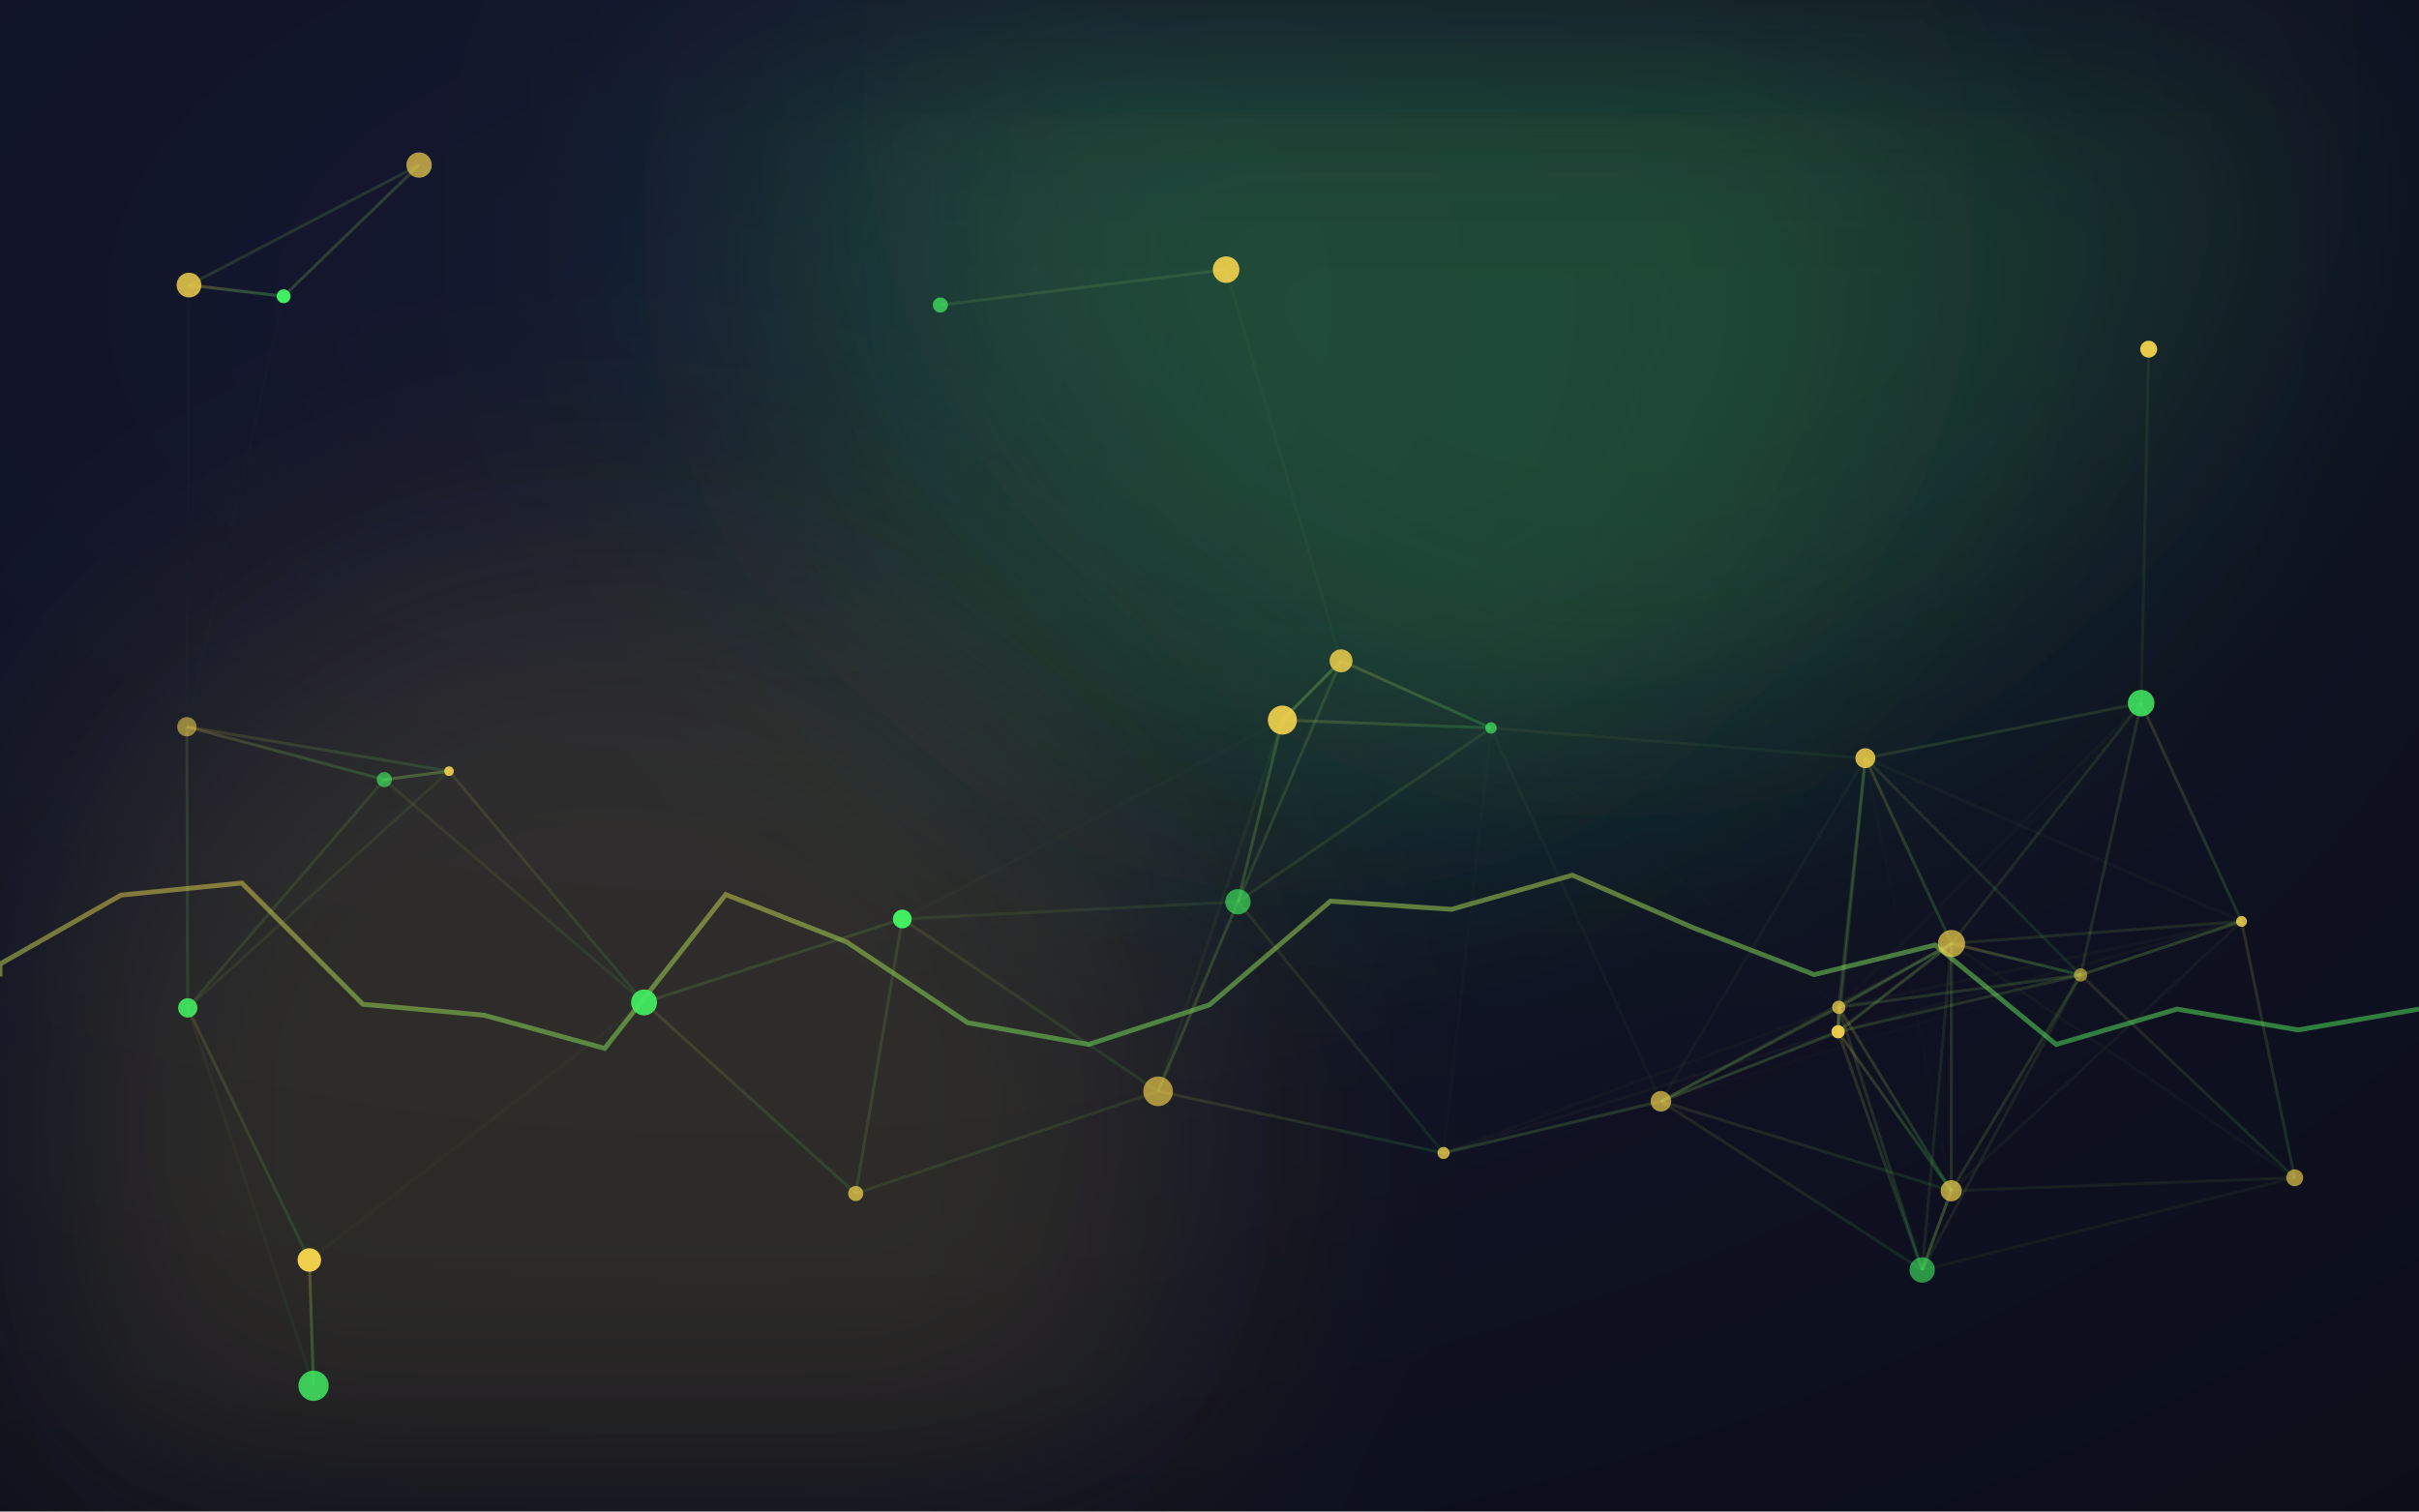
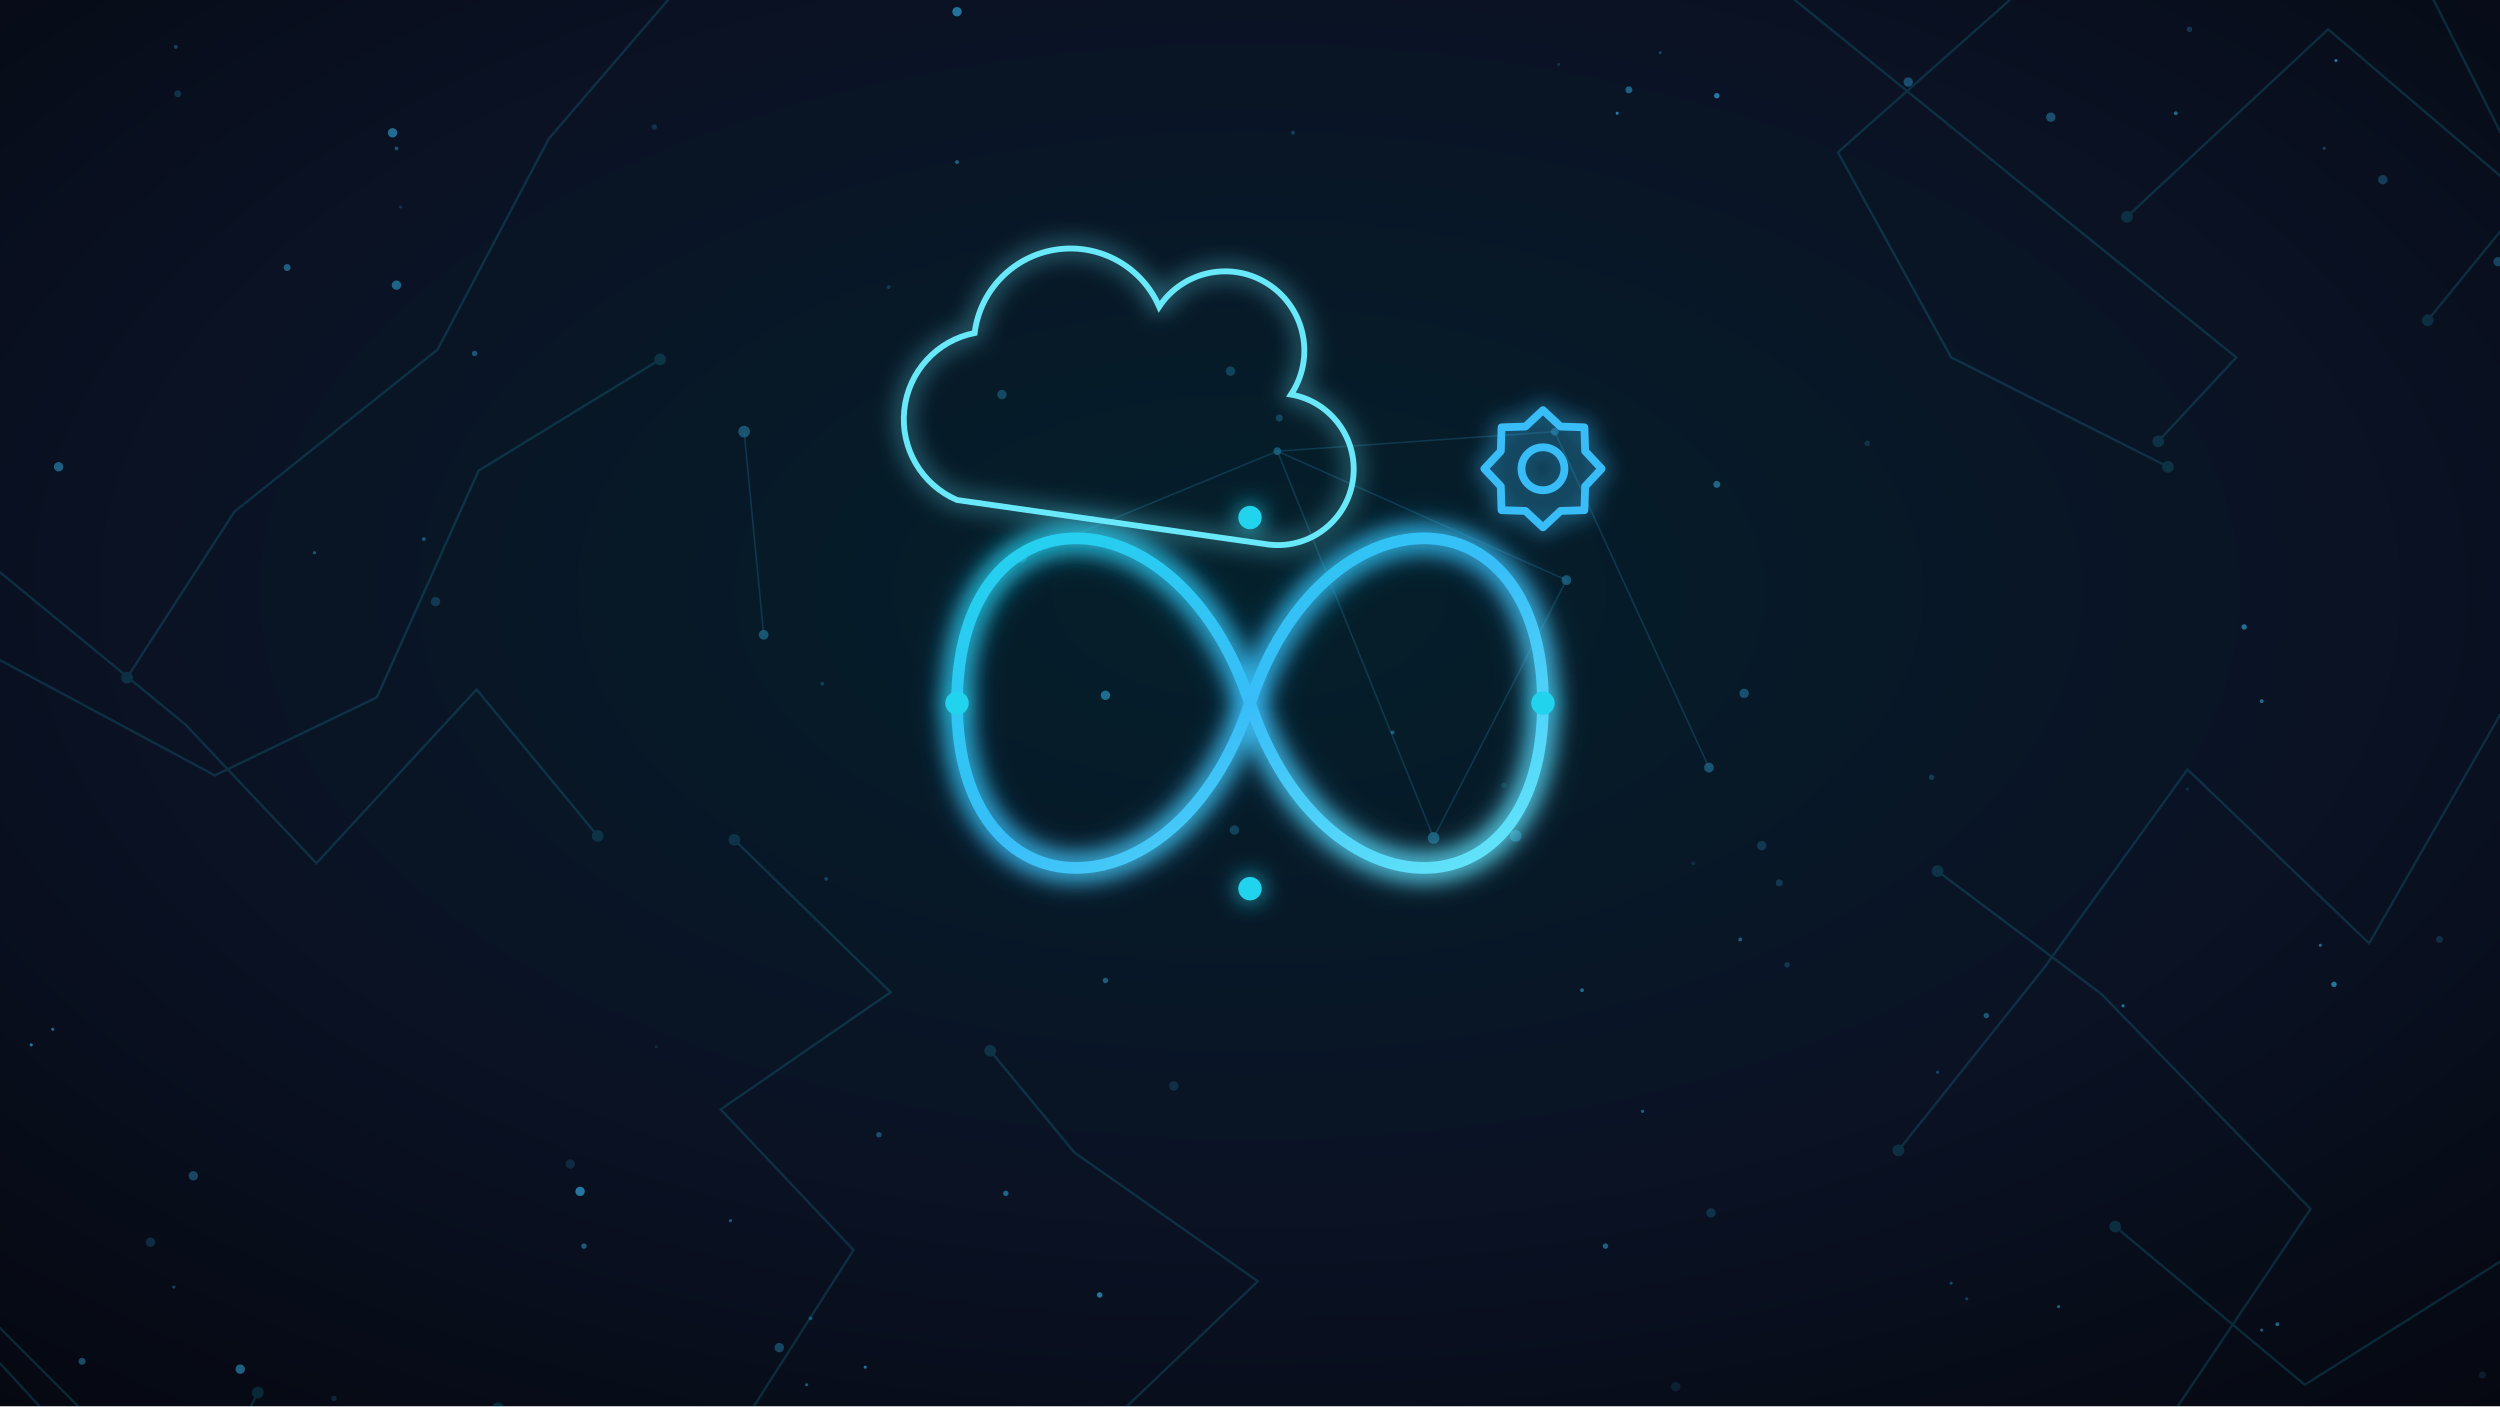
- <svg xmlns="http://www.w3.org/2000/svg" viewBox="0 0 800 500" role="img" aria-label="">
+ <svg xmlns="http://www.w3.org/2000/svg" viewBox="0 0 1280 720" width="1280" height="720">
  <defs>
-     <linearGradient id="lg" x1="0" y1="0" x2="1" y2="1">
-       <stop offset="0" stop-color="hsl(48 85% 62%)" />
-       <stop offset="1" stop-color="hsl(131 85% 60%)" />
+     <radialGradient id="bg" cx="50%" cy="42%" r="80%">
+       <stop offset="0%" stop-color="#04202b" />
+       <stop offset="55%" stop-color="#0a1224" />
+       <stop offset="100%" stop-color="#05070f" />
+     </radialGradient>
+     <linearGradient id="acc" x1="0" y1="0" x2="1" y2="1">
+       <stop offset="0%" stop-color="#22d3ee" />
+       <stop offset="50%" stop-color="#38bdf8" />
+       <stop offset="100%" stop-color="#67e8f9" />
    </linearGradient>
-     <radialGradient id="bg" cx="0.3" cy="0.2" r="1.1">
-       <stop offset="0" stop-color="#141830" />
-       <stop offset="1" stop-color="#0b0d18" />
-     </radialGradient>
-     <filter id="blur" x="-60%" y="-60%" width="220%" height="220%">
-       <feGaussianBlur stdDeviation="46" />
+     <linearGradient id="accV" x1="0" y1="0" x2="0" y2="1">
+       <stop offset="0%" stop-color="#22d3ee" />
+       <stop offset="100%" stop-color="#67e8f9" />
+     </linearGradient>
+     <filter id="glow" x="-60%" y="-60%" width="220%" height="220%">
+       <feGaussianBlur stdDeviation="6" result="b" />
+       <feMerge>
+         <feMergeNode in="b" />
+         <feMergeNode in="SourceGraphic" />
+       </feMerge>
+     </filter>
+     <filter id="softglow" x="-80%" y="-80%" width="260%" height="260%">
+       <feGaussianBlur stdDeviation="14" result="b" />
+       <feMerge>
+         <feMergeNode in="b" />
+         <feMergeNode in="SourceGraphic" />
+       </feMerge>
    </filter>
  </defs>
-   <rect width="800" height="500" fill="url(#bg)" />
-   <circle cx="433" cy="76" r="199" fill="hsl(131 85% 60%)" fill-opacity="0.13" filter="url(#blur)" />
-   <circle cx="202" cy="374" r="196" fill="hsl(48 85% 62%)" fill-opacity="0.13" filter="url(#blur)" />
-   <circle cx="533" cy="24" r="226" fill="hsl(131 85% 60%)" fill-opacity="0.13" filter="url(#blur)" />
-   <path d="M 0 323 L 0 318.9 L 40 296.1 L 80 292.1 L 120 332.2 L 160 335.8 L 200 346.8 L 240 295.9 L 280 311.6 L 320 338.3 L 360 345.5 L 400 332.4 L 440 298.1 L 480 300.8 L 520 289.5 L 560 306.9 L 600 322.4 L 640 312.6 L 680 345.5 L 720 333.8 L 760 340.7 L 800 333.8" fill="none" stroke="url(#lg)" stroke-opacity="0.5" stroke-width="1.6" />
-   <line x1="311.0" y1="100.9" x2="405.5" y2="89.2" stroke="url(#lg)" stroke-opacity="0.124" stroke-width="1" />
-   <line x1="758.9" y1="389.6" x2="741.3" y2="304.8" stroke="url(#lg)" stroke-opacity="0.144" stroke-width="1" />
-   <line x1="758.9" y1="389.6" x2="645.3" y2="393.9" stroke="url(#lg)" stroke-opacity="0.082" stroke-width="1" />
-   <line x1="758.9" y1="389.6" x2="645.4" y2="312.1" stroke="url(#lg)" stroke-opacity="0.028" stroke-width="1" />
-   <line x1="758.9" y1="389.6" x2="635.7" y2="420.1" stroke="url(#lg)" stroke-opacity="0.052" stroke-width="1" />
-   <line x1="758.9" y1="389.6" x2="688.1" y2="322.5" stroke="url(#lg)" stroke-opacity="0.119" stroke-width="1" />
-   <line x1="741.3" y1="304.8" x2="645.3" y2="393.9" stroke="url(#lg)" stroke-opacity="0.043" stroke-width="1" />
-   <line x1="741.3" y1="304.8" x2="607.9" y2="341.3" stroke="url(#lg)" stroke-opacity="0.027" stroke-width="1" />
-   <line x1="741.3" y1="304.8" x2="645.4" y2="312.1" stroke="url(#lg)" stroke-opacity="0.122" stroke-width="1" />
-   <line x1="741.3" y1="304.8" x2="688.1" y2="322.5" stroke="url(#lg)" stroke-opacity="0.213" stroke-width="1" />
-   <line x1="741.3" y1="304.8" x2="616.9" y2="250.8" stroke="url(#lg)" stroke-opacity="0.033" stroke-width="1" />
-   <line x1="741.3" y1="304.8" x2="708.1" y2="232.6" stroke="url(#lg)" stroke-opacity="0.160" stroke-width="1" />
-   <line x1="741.3" y1="304.8" x2="608.1" y2="333.2" stroke="url(#lg)" stroke-opacity="0.031" stroke-width="1" />
-   <line x1="103.7" y1="458.4" x2="102.3" y2="416.8" stroke="url(#lg)" stroke-opacity="0.246" stroke-width="1" />
-   <line x1="103.7" y1="458.4" x2="62.1" y2="333.4" stroke="url(#lg)" stroke-opacity="0.041" stroke-width="1" />
-   <line x1="62.5" y1="94.3" x2="138.6" y2="54.6" stroke="url(#lg)" stroke-opacity="0.146" stroke-width="1" />
-   <line x1="62.5" y1="94.3" x2="93.8" y2="98.0" stroke="url(#lg)" stroke-opacity="0.269" stroke-width="1" />
-   <line x1="62.5" y1="94.3" x2="61.8" y2="240.4" stroke="url(#lg)" stroke-opacity="0.009" stroke-width="1" />
-   <line x1="138.6" y1="54.6" x2="93.8" y2="98.0" stroke="url(#lg)" stroke-opacity="0.199" stroke-width="1" />
-   <line x1="493.1" y1="240.8" x2="424.1" y2="238.2" stroke="url(#lg)" stroke-opacity="0.184" stroke-width="1" />
-   <line x1="493.1" y1="240.8" x2="409.4" y2="298.3" stroke="url(#lg)" stroke-opacity="0.110" stroke-width="1" />
-   <line x1="493.1" y1="240.8" x2="443.5" y2="218.6" stroke="url(#lg)" stroke-opacity="0.217" stroke-width="1" />
-   <line x1="493.1" y1="240.8" x2="549.3" y2="364.3" stroke="url(#lg)" stroke-opacity="0.033" stroke-width="1" />
-   <line x1="493.1" y1="240.8" x2="477.4" y2="381.4" stroke="url(#lg)" stroke-opacity="0.019" stroke-width="1" />
-   <line x1="493.1" y1="240.8" x2="616.9" y2="250.8" stroke="url(#lg)" stroke-opacity="0.058" stroke-width="1" />
-   <line x1="493.1" y1="240.8" x2="608.1" y2="333.2" stroke="url(#lg)" stroke-opacity="0.006" stroke-width="1" />
-   <line x1="645.3" y1="393.9" x2="607.9" y2="341.3" stroke="url(#lg)" stroke-opacity="0.194" stroke-width="1" />
-   <line x1="645.3" y1="393.9" x2="645.4" y2="312.1" stroke="url(#lg)" stroke-opacity="0.155" stroke-width="1" />
-   <line x1="645.3" y1="393.9" x2="635.7" y2="420.1" stroke="url(#lg)" stroke-opacity="0.277" stroke-width="1" />
-   <line x1="645.3" y1="393.9" x2="549.3" y2="364.3" stroke="url(#lg)" stroke-opacity="0.112" stroke-width="1" />
-   <line x1="645.3" y1="393.9" x2="688.1" y2="322.5" stroke="url(#lg)" stroke-opacity="0.151" stroke-width="1" />
-   <line x1="645.3" y1="393.9" x2="616.9" y2="250.8" stroke="url(#lg)" stroke-opacity="0.009" stroke-width="1" />
-   <line x1="645.3" y1="393.9" x2="608.1" y2="333.2" stroke="url(#lg)" stroke-opacity="0.179" stroke-width="1" />
-   <line x1="607.9" y1="341.3" x2="645.4" y2="312.1" stroke="url(#lg)" stroke-opacity="0.232" stroke-width="1" />
-   <line x1="607.9" y1="341.3" x2="635.7" y2="420.1" stroke="url(#lg)" stroke-opacity="0.151" stroke-width="1" />
-   <line x1="607.9" y1="341.3" x2="549.3" y2="364.3" stroke="url(#lg)" stroke-opacity="0.197" stroke-width="1" />
-   <line x1="607.9" y1="341.3" x2="477.4" y2="381.4" stroke="url(#lg)" stroke-opacity="0.031" stroke-width="1" />
-   <line x1="607.9" y1="341.3" x2="688.1" y2="322.5" stroke="url(#lg)" stroke-opacity="0.153" stroke-width="1" />
-   <line x1="607.9" y1="341.3" x2="616.9" y2="250.8" stroke="url(#lg)" stroke-opacity="0.134" stroke-width="1" />
-   <line x1="607.9" y1="341.3" x2="708.1" y2="232.6" stroke="url(#lg)" stroke-opacity="0.005" stroke-width="1" />
-   <line x1="607.9" y1="341.3" x2="608.1" y2="333.2" stroke="url(#lg)" stroke-opacity="0.322" stroke-width="1" />
-   <line x1="93.8" y1="98.0" x2="61.8" y2="240.4" stroke="url(#lg)" stroke-opacity="0.009" stroke-width="1" />
-   <line x1="383.0" y1="361.0" x2="424.1" y2="238.2" stroke="url(#lg)" stroke-opacity="0.047" stroke-width="1" />
-   <line x1="383.0" y1="361.0" x2="409.4" y2="298.3" stroke="url(#lg)" stroke-opacity="0.186" stroke-width="1" />
-   <line x1="383.0" y1="361.0" x2="298.4" y2="304.0" stroke="url(#lg)" stroke-opacity="0.109" stroke-width="1" />
-   <line x1="383.0" y1="361.0" x2="283.0" y2="394.8" stroke="url(#lg)" stroke-opacity="0.101" stroke-width="1" />
-   <line x1="383.0" y1="361.0" x2="477.4" y2="381.4" stroke="url(#lg)" stroke-opacity="0.121" stroke-width="1" />
-   <line x1="424.1" y1="238.2" x2="409.4" y2="298.3" stroke="url(#lg)" stroke-opacity="0.200" stroke-width="1" />
-   <line x1="424.1" y1="238.2" x2="298.4" y2="304.0" stroke="url(#lg)" stroke-opacity="0.019" stroke-width="1" />
-   <line x1="424.1" y1="238.2" x2="443.5" y2="218.6" stroke="url(#lg)" stroke-opacity="0.277" stroke-width="1" />
-   <line x1="409.4" y1="298.3" x2="298.4" y2="304.0" stroke="url(#lg)" stroke-opacity="0.088" stroke-width="1" />
-   <line x1="409.4" y1="298.3" x2="443.5" y2="218.6" stroke="url(#lg)" stroke-opacity="0.144" stroke-width="1" />
-   <line x1="409.4" y1="298.3" x2="477.4" y2="381.4" stroke="url(#lg)" stroke-opacity="0.097" stroke-width="1" />
-   <line x1="405.5" y1="89.2" x2="443.5" y2="218.6" stroke="url(#lg)" stroke-opacity="0.034" stroke-width="1" />
-   <line x1="645.4" y1="312.1" x2="635.7" y2="420.1" stroke="url(#lg)" stroke-opacity="0.094" stroke-width="1" />
-   <line x1="645.4" y1="312.1" x2="549.3" y2="364.3" stroke="url(#lg)" stroke-opacity="0.092" stroke-width="1" />
-   <line x1="645.4" y1="312.1" x2="688.1" y2="322.5" stroke="url(#lg)" stroke-opacity="0.240" stroke-width="1" />
-   <line x1="645.4" y1="312.1" x2="616.9" y2="250.8" stroke="url(#lg)" stroke-opacity="0.187" stroke-width="1" />
-   <line x1="645.4" y1="312.1" x2="708.1" y2="232.6" stroke="url(#lg)" stroke-opacity="0.111" stroke-width="1" />
-   <line x1="645.4" y1="312.1" x2="608.1" y2="333.2" stroke="url(#lg)" stroke-opacity="0.243" stroke-width="1" />
-   <line x1="298.4" y1="304.0" x2="283.0" y2="394.8" stroke="url(#lg)" stroke-opacity="0.131" stroke-width="1" />
-   <line x1="298.4" y1="304.0" x2="213.0" y2="331.6" stroke="url(#lg)" stroke-opacity="0.137" stroke-width="1" />
-   <line x1="283.0" y1="394.8" x2="213.0" y2="331.6" stroke="url(#lg)" stroke-opacity="0.126" stroke-width="1" />
-   <line x1="635.7" y1="420.1" x2="549.3" y2="364.3" stroke="url(#lg)" stroke-opacity="0.107" stroke-width="1" />
-   <line x1="635.7" y1="420.1" x2="688.1" y2="322.5" stroke="url(#lg)" stroke-opacity="0.089" stroke-width="1" />
-   <line x1="635.7" y1="420.1" x2="608.1" y2="333.2" stroke="url(#lg)" stroke-opacity="0.133" stroke-width="1" />
-   <line x1="710.6" y1="115.5" x2="708.1" y2="232.6" stroke="url(#lg)" stroke-opacity="0.075" stroke-width="1" />
-   <line x1="549.3" y1="364.3" x2="477.4" y2="381.4" stroke="url(#lg)" stroke-opacity="0.173" stroke-width="1" />
-   <line x1="549.3" y1="364.3" x2="688.1" y2="322.5" stroke="url(#lg)" stroke-opacity="0.011" stroke-width="1" />
-   <line x1="549.3" y1="364.3" x2="616.9" y2="250.8" stroke="url(#lg)" stroke-opacity="0.041" stroke-width="1" />
-   <line x1="549.3" y1="364.3" x2="608.1" y2="333.2" stroke="url(#lg)" stroke-opacity="0.189" stroke-width="1" />
-   <line x1="127.1" y1="257.9" x2="148.5" y2="255.1" stroke="url(#lg)" stroke-opacity="0.291" stroke-width="1" />
-   <line x1="127.1" y1="257.9" x2="213.0" y2="331.6" stroke="url(#lg)" stroke-opacity="0.083" stroke-width="1" />
-   <line x1="127.1" y1="257.9" x2="62.1" y2="333.4" stroke="url(#lg)" stroke-opacity="0.114" stroke-width="1" />
-   <line x1="127.1" y1="257.9" x2="61.8" y2="240.4" stroke="url(#lg)" stroke-opacity="0.187" stroke-width="1" />
-   <line x1="477.4" y1="381.4" x2="608.1" y2="333.2" stroke="url(#lg)" stroke-opacity="0.024" stroke-width="1" />
-   <line x1="148.5" y1="255.1" x2="213.0" y2="331.6" stroke="url(#lg)" stroke-opacity="0.113" stroke-width="1" />
-   <line x1="148.5" y1="255.1" x2="62.1" y2="333.4" stroke="url(#lg)" stroke-opacity="0.076" stroke-width="1" />
-   <line x1="148.5" y1="255.1" x2="61.8" y2="240.4" stroke="url(#lg)" stroke-opacity="0.141" stroke-width="1" />
-   <line x1="213.0" y1="331.6" x2="102.3" y2="416.8" stroke="url(#lg)" stroke-opacity="0.023" stroke-width="1" />
-   <line x1="688.1" y1="322.5" x2="616.9" y2="250.8" stroke="url(#lg)" stroke-opacity="0.111" stroke-width="1" />
-   <line x1="688.1" y1="322.5" x2="708.1" y2="232.6" stroke="url(#lg)" stroke-opacity="0.131" stroke-width="1" />
-   <line x1="688.1" y1="322.5" x2="608.1" y2="333.2" stroke="url(#lg)" stroke-opacity="0.157" stroke-width="1" />
-   <line x1="102.3" y1="416.8" x2="62.1" y2="333.4" stroke="url(#lg)" stroke-opacity="0.130" stroke-width="1" />
-   <line x1="62.1" y1="333.4" x2="61.8" y2="240.4" stroke="url(#lg)" stroke-opacity="0.129" stroke-width="1" />
-   <line x1="616.9" y1="250.8" x2="708.1" y2="232.6" stroke="url(#lg)" stroke-opacity="0.129" stroke-width="1" />
-   <line x1="616.9" y1="250.8" x2="608.1" y2="333.2" stroke="url(#lg)" stroke-opacity="0.152" stroke-width="1" />
-   <line x1="708.1" y1="232.6" x2="608.1" y2="333.2" stroke="url(#lg)" stroke-opacity="0.019" stroke-width="1" />
-   <circle cx="311.0" cy="100.9" r="2.5" fill="hsl(131 85% 60%)" fill-opacity="0.71" />
-   <circle cx="758.9" cy="389.6" r="2.8" fill="hsl(48 85% 62%)" fill-opacity="0.66" />
-   <circle cx="741.3" cy="304.8" r="1.8" fill="hsl(48 85% 62%)" fill-opacity="0.86" />
-   <circle cx="103.7" cy="458.4" r="5.0" fill="hsl(131 85% 60%)" fill-opacity="0.82" />
-   <circle cx="62.5" cy="94.3" r="4.1" fill="hsl(48 85% 62%)" fill-opacity="0.84" />
-   <circle cx="138.6" cy="54.6" r="4.2" fill="hsl(48 85% 62%)" fill-opacity="0.71" />
-   <circle cx="493.1" cy="240.8" r="1.9" fill="hsl(131 85% 60%)" fill-opacity="0.67" />
-   <circle cx="645.3" cy="393.9" r="3.5" fill="hsl(48 85% 62%)" fill-opacity="0.71" />
-   <circle cx="607.9" cy="341.3" r="2.2" fill="hsl(48 85% 62%)" fill-opacity="0.96" />
-   <circle cx="93.8" cy="98.0" r="2.3" fill="hsl(131 85% 60%)" fill-opacity="0.99" />
-   <circle cx="383.0" cy="361.0" r="4.9" fill="hsl(48 85% 62%)" fill-opacity="0.66" />
-   <circle cx="424.1" cy="238.2" r="4.8" fill="hsl(48 85% 62%)" fill-opacity="0.92" />
-   <circle cx="409.4" cy="298.3" r="4.2" fill="hsl(131 85% 60%)" fill-opacity="0.63" />
-   <circle cx="405.5" cy="89.2" r="4.4" fill="hsl(48 85% 62%)" fill-opacity="0.92" />
-   <circle cx="645.4" cy="312.1" r="4.5" fill="hsl(48 85% 62%)" fill-opacity="0.71" />
-   <circle cx="298.4" cy="304.0" r="3.1" fill="hsl(131 85% 60%)" fill-opacity="0.99" />
-   <circle cx="443.5" cy="218.6" r="3.8" fill="hsl(48 85% 62%)" fill-opacity="0.84" />
-   <circle cx="283.0" cy="394.8" r="2.5" fill="hsl(48 85% 62%)" fill-opacity="0.74" />
-   <circle cx="635.7" cy="420.1" r="4.2" fill="hsl(131 85% 60%)" fill-opacity="0.60" />
-   <circle cx="710.6" cy="115.5" r="2.8" fill="hsl(48 85% 62%)" fill-opacity="0.96" />
-   <circle cx="549.3" cy="364.3" r="3.4" fill="hsl(48 85% 62%)" fill-opacity="0.69" />
-   <circle cx="127.1" cy="257.9" r="2.5" fill="hsl(131 85% 60%)" fill-opacity="0.63" />
-   <circle cx="477.4" cy="381.4" r="2.0" fill="hsl(48 85% 62%)" fill-opacity="0.79" />
-   <circle cx="148.5" cy="255.1" r="1.6" fill="hsl(48 85% 62%)" fill-opacity="0.91" />
-   <circle cx="213.0" cy="331.6" r="4.3" fill="hsl(131 85% 60%)" fill-opacity="0.91" />
-   <circle cx="688.1" cy="322.5" r="2.2" fill="hsl(48 85% 62%)" fill-opacity="0.57" />
-   <circle cx="102.3" cy="416.8" r="3.9" fill="hsl(48 85% 62%)" fill-opacity="0.99" />
-   <circle cx="62.1" cy="333.4" r="3.2" fill="hsl(131 85% 60%)" fill-opacity="0.88" />
-   <circle cx="61.8" cy="240.4" r="3.2" fill="hsl(48 85% 62%)" fill-opacity="0.57" />
-   <circle cx="616.9" cy="250.8" r="3.3" fill="hsl(48 85% 62%)" fill-opacity="0.85" />
-   <circle cx="708.1" cy="232.6" r="4.4" fill="hsl(131 85% 60%)" fill-opacity="0.84" />
-   <circle cx="608.1" cy="333.2" r="2.2" fill="hsl(48 85% 62%)" fill-opacity="0.74" />
+   <rect width="1280" height="720" fill="url(#bg)" />
+   <g fill="#38bdf8">
+     <circle cx="415" cy="675" r="1" opacity="0.32" />
+     <circle cx="1114" cy="58" r="1" opacity="0.49" />
+     <circle cx="977" cy="42" r="2.4" opacity="0.35" />
+     <circle cx="879" cy="248" r="1.8" opacity="0.46" />
+     <circle cx="413" cy="709" r="0.8" opacity="0.43" />
+     <circle cx="455" cy="147" r="1" opacity="0.21" />
+     <circle cx="989" cy="398" r="1.4" opacity="0.22" />
+     <circle cx="1196" cy="31" r="0.8" opacity="0.58" />
+     <circle cx="601" cy="556" r="2.4" opacity="0.16" />
+     <circle cx="89" cy="659" r="0.8" opacity="0.33" />
+     <circle cx="1149" cy="321" r="1.4" opacity="0.53" />
+     <circle cx="867" cy="442" r="1" opacity="0.13" />
+     <circle cx="513" cy="202" r="2.4" opacity="0.29" />
+     <circle cx="876" cy="621" r="2.4" opacity="0.18" />
+     <circle cx="203" cy="76" r="1" opacity="0.37" />
+     <circle cx="91" cy="48" r="1.8" opacity="0.21" />
+     <circle cx="1220" cy="92" r="2.4" opacity="0.26" />
+     <circle cx="834" cy="46" r="1.8" opacity="0.45" />
+     <circle cx="1190" cy="76" r="0.8" opacity="0.28" />
+     <circle cx="490" cy="83" r="1" opacity="0.44" />
+     <circle cx="566" cy="356" r="2.4" opacity="0.49" />
+     <circle cx="893" cy="355" r="2.4" opacity="0.33" />
+     <circle cx="798" cy="33" r="0.8" opacity="0.18" />
+     <circle cx="16" cy="535" r="0.8" opacity="0.59" />
+     <circle cx="1271" cy="704" r="1.8" opacity="0.12" />
+     <circle cx="374" cy="625" r="0.8" opacity="0.45" />
+     <circle cx="879" cy="49" r="1.4" opacity="0.59" />
+     <circle cx="335" cy="65" r="1.4" opacity="0.18" />
+     <circle cx="201" cy="68" r="2.4" opacity="0.53" />
+     <circle cx="42" cy="697" r="1.8" opacity="0.37" />
+     <circle cx="566" cy="502" r="1.4" opacity="0.42" />
+     <circle cx="1120" cy="404" r="0.8" opacity="0.15" />
+     <circle cx="423" cy="450" r="1" opacity="0.25" />
+     <circle cx="297" cy="610" r="2.4" opacity="0.59" />
+     <circle cx="822" cy="638" r="1.4" opacity="0.45" />
+     <circle cx="1054" cy="669" r="0.8" opacity="0.47" />
+     <circle cx="90" cy="24" r="1" opacity="0.3" />
+     <circle cx="662" cy="68" r="1" opacity="0.24" />
+     <circle cx="891" cy="481" r="1" opacity="0.43" />
+     <circle cx="490" cy="6" r="2.4" opacity="0.56" />
+     <circle cx="205" cy="106" r="0.8" opacity="0.21" />
+     <circle cx="203" cy="146" r="2.4" opacity="0.47" />
+     <circle cx="77" cy="636" r="2.4" opacity="0.18" />
+     <circle cx="336" cy="536" r="0.8" opacity="0.13" />
+     <circle cx="992" cy="549" r="0.8" opacity="0.31" />
+     <circle cx="421" cy="350" r="1" opacity="0.22" />
+     <circle cx="1121" cy="15" r="1.4" opacity="0.23" />
+     <circle cx="399" cy="690" r="2.4" opacity="0.32" />
+     <circle cx="1195" cy="504" r="1.4" opacity="0.58" />
+     <circle cx="563" cy="663" r="1.4" opacity="0.59" />
+     <circle cx="1188" cy="484" r="0.8" opacity="0.52" />
+     <circle cx="828" cy="58" r="0.8" opacity="0.6" />
+     <circle cx="630" cy="190" r="2.4" opacity="0.25" />
+     <circle cx="450" cy="581" r="1.4" opacity="0.35" />
+     <circle cx="858" cy="710" r="2.4" opacity="0.11" />
+     <circle cx="655" cy="214" r="1.8" opacity="0.25" />
+     <circle cx="27" cy="527" r="0.8" opacity="0.52" />
+     <circle cx="123" cy="701" r="2.4" opacity="0.48" />
+     <circle cx="147" cy="137" r="1.8" opacity="0.44" />
+     <circle cx="171" cy="716" r="1.4" opacity="0.16" />
+     <circle cx="810" cy="507" r="1" opacity="0.49" />
+     <circle cx="515" cy="611" r="1.4" opacity="0.48" />
+     <circle cx="1007" cy="665" r="0.8" opacity="0.28" />
+     <circle cx="956" cy="227" r="1.4" opacity="0.17" />
+     <circle cx="223" cy="308" r="2.4" opacity="0.21" />
+     <circle cx="1158" cy="359" r="1" opacity="0.51" />
+     <circle cx="99" cy="602" r="2.4" opacity="0.33" />
+     <circle cx="915" cy="494" r="1.4" opacity="0.21" />
+     <circle cx="911" cy="452" r="1.8" opacity="0.2" />
+     <circle cx="161" cy="283" r="0.8" opacity="0.4" />
+     <circle cx="1166" cy="678" r="1" opacity="0.49" />
+     <circle cx="217" cy="276" r="1" opacity="0.39" />
+     <circle cx="243" cy="181" r="1.4" opacity="0.39" />
+     <circle cx="902" cy="433" r="2.4" opacity="0.2" />
+     <circle cx="443" cy="700" r="0.8" opacity="0.58" />
+     <circle cx="1279" cy="134" r="2.4" opacity="0.3" />
+     <circle cx="999" cy="657" r="0.8" opacity="0.33" />
+     <circle cx="1087" cy="515" r="0.8" opacity="0.57" />
+     <circle cx="299" cy="638" r="1.4" opacity="0.42" />
+     <circle cx="1017" cy="520" r="1.4" opacity="0.39" />
+     <circle cx="1158" cy="681" r="0.8" opacity="0.44" />
+     <circle cx="850" cy="27" r="0.8" opacity="0.28" />
+     <circle cx="713" cy="375" r="1" opacity="0.4" />
+     <circle cx="1050" cy="60" r="2.4" opacity="0.35" />
+     <circle cx="841" cy="569" r="0.8" opacity="0.48" />
+     <circle cx="30" cy="239" r="2.4" opacity="0.45" />
+     <circle cx="1249" cy="481" r="1.8" opacity="0.18" />
+     <circle cx="292" cy="596" r="2.4" opacity="0.15" />
+     <circle cx="770" cy="402" r="1.4" opacity="0.13" />
+     <circle cx="632" cy="425" r="2.4" opacity="0.25" />
+   </g>
+   <g stroke="#22d3ee" stroke-width="1.2" fill="none" opacity="0.16" stroke-linecap="round">
+     <path d="M 386 720 L 437 640 L 369 568 L 456 508 L 376 430" />
+     <circle cx="376" cy="430" r="3" fill="#22d3ee" stroke="none" />
+     <path d="M 577 720 L 644 656 L 550 590 L 507 538" />
+     <circle cx="507" cy="538" r="3" fill="#22d3ee" stroke="none" />
+     <path d="M 919 0 L 1036 95 L 1145 183 L 1105 226" />
+     <circle cx="1105" cy="226" r="3" fill="#22d3ee" stroke="none" />
+     <path d="M 1280 366 L 1213 483 L 1120 394 L 1047 495 L 972 589" />
+     <circle cx="972" cy="589" r="3" fill="#22d3ee" stroke="none" />
+     <path d="M 0 680 L 104 784 L 185 830 L 255 721" />
+     <circle cx="255" cy="721" r="3" fill="#22d3ee" stroke="none" />
+     <path d="M 0 338 L 110 397 L 193 357 L 245 241 L 338 184" />
+     <circle cx="338" cy="184" r="3" fill="#22d3ee" stroke="none" />
+     <path d="M 1246 0 L 1296 99 L 1243 164" />
+     <circle cx="1243" cy="164" r="3" fill="#22d3ee" stroke="none" />
+     <path d="M 1115 720 L 1183 619 L 1076 509 L 992 446" />
+     <circle cx="992" cy="446" r="3" fill="#22d3ee" stroke="none" />
+     <path d="M 1280 646 L 1180 709 L 1083 628" />
+     <circle cx="1083" cy="628" r="3" fill="#22d3ee" stroke="none" />
+     <path d="M 0 698 L 90 796 L 132 713" />
+     <circle cx="132" cy="713" r="3" fill="#22d3ee" stroke="none" />
+     <path d="M 1029 0 L 941 78 L 999 183 L 1110 239" />
+     <circle cx="1110" cy="239" r="3" fill="#22d3ee" stroke="none" />
+     <path d="M 342 0 L 281 71 L 224 179 L 120 262 L 65 347" />
+     <circle cx="65" cy="347" r="3" fill="#22d3ee" stroke="none" />
+     <path d="M 1280 90 L 1192 15 L 1089 111" />
+     <circle cx="1089" cy="111" r="3" fill="#22d3ee" stroke="none" />
+     <path d="M 0 293 L 95 371 L 162 442 L 244 353 L 306 428" />
+     <circle cx="306" cy="428" r="3" fill="#22d3ee" stroke="none" />
+   </g>
+   <g opacity="0.5">
+     <line x1="654.0" y1="231.0" x2="796.0" y2="221.0" stroke="#38bdf8" stroke-width="0.8" opacity="0.35" />
+     <line x1="654.0" y1="231.0" x2="523.0" y2="285.0" stroke="#38bdf8" stroke-width="0.8" opacity="0.35" />
+     <line x1="654.0" y1="231.0" x2="802.0" y2="297.0" stroke="#38bdf8" stroke-width="0.8" opacity="0.35" />
+     <line x1="654.0" y1="231.0" x2="734.0" y2="429.0" stroke="#38bdf8" stroke-width="0.8" opacity="0.35" />
+     <line x1="875.0" y1="393.0" x2="796.0" y2="221.0" stroke="#38bdf8" stroke-width="0.8" opacity="0.35" />
+     <line x1="802.0" y1="297.0" x2="734.0" y2="429.0" stroke="#38bdf8" stroke-width="0.8" opacity="0.35" />
+     <line x1="381.0" y1="221.0" x2="391.0" y2="325.0" stroke="#38bdf8" stroke-width="0.8" opacity="0.35" />
+     <circle cx="654.0" cy="231.0" r="2" fill="#38bdf8" opacity="0.7" />
+     <circle cx="875.0" cy="393.0" r="2.5" fill="#38bdf8" opacity="0.7" />
+     <circle cx="796.0" cy="221.0" r="2" fill="#38bdf8" opacity="0.7" />
+     <circle cx="523.0" cy="285.0" r="3" fill="#38bdf8" opacity="0.7" />
+     <circle cx="802.0" cy="297.0" r="2.5" fill="#38bdf8" opacity="0.7" />
+     <circle cx="734.0" cy="429.0" r="3" fill="#38bdf8" opacity="0.7" />
+     <circle cx="381.0" cy="221.0" r="3" fill="#38bdf8" opacity="0.7" />
+     <circle cx="776.0" cy="428.0" r="3" fill="#38bdf8" opacity="0.7" />
+     <circle cx="391.0" cy="325.0" r="2.5" fill="#38bdf8" opacity="0.7" />
+   </g>
+   <g filter="url(#glow)">
+     <path d="M 490.0 360.0 C 490.0 247.5 602.5 247.5 640.0 360.0 C 677.5 472.5 790.0 472.5 790.0 360.0 C 790.0 247.5 677.5 247.5 640.0 360.0 C 602.5 472.5 490.0 472.5 490.0 360.0 Z" fill="none" stroke="url(#acc)" stroke-width="6" filter="url(#glow)" />
+     <path d="M 490.0 256.0 a 45.0 45.0 0 0 1 9.0 -85.5 a 49.5 49.5 0 0 1 94.5 -13.5 a 40.5 40.5 0 0 1 67.5 45.0 a 37.8 37.8 0 0 1 -13.5 76.5 Z" fill="none" stroke="#67e8f9" stroke-width="3" />
+     <path d="M 820.0 240.0 L 811.6 249.0 L 811.2 261.2 L 799.0 261.6 L 790.0 270.0 L 781.0 261.6 L 768.8 261.2 L 768.4 249.0 L 760.0 240.0 L 768.4 231.0 L 768.8 218.8 L 781.0 218.4 L 790.0 210.0 L 799.0 218.4 L 811.2 218.8 L 811.6 231.0 Z" fill="none" stroke="#38bdf8" stroke-width="4" stroke-linejoin="round" />
+     <circle cx="790.0" cy="240.0" r="11" fill="none" stroke="#38bdf8" stroke-width="4" />
+     <circle cx="790.0" cy="360.0" r="6" fill="#22d3ee" />
+     <circle cx="640.0" cy="455.0" r="6" fill="#22d3ee" />
+     <circle cx="490.0" cy="360.0" r="6" fill="#22d3ee" />
+     <circle cx="640.0" cy="265.0" r="6" fill="#22d3ee" />
+   </g>
</svg>
